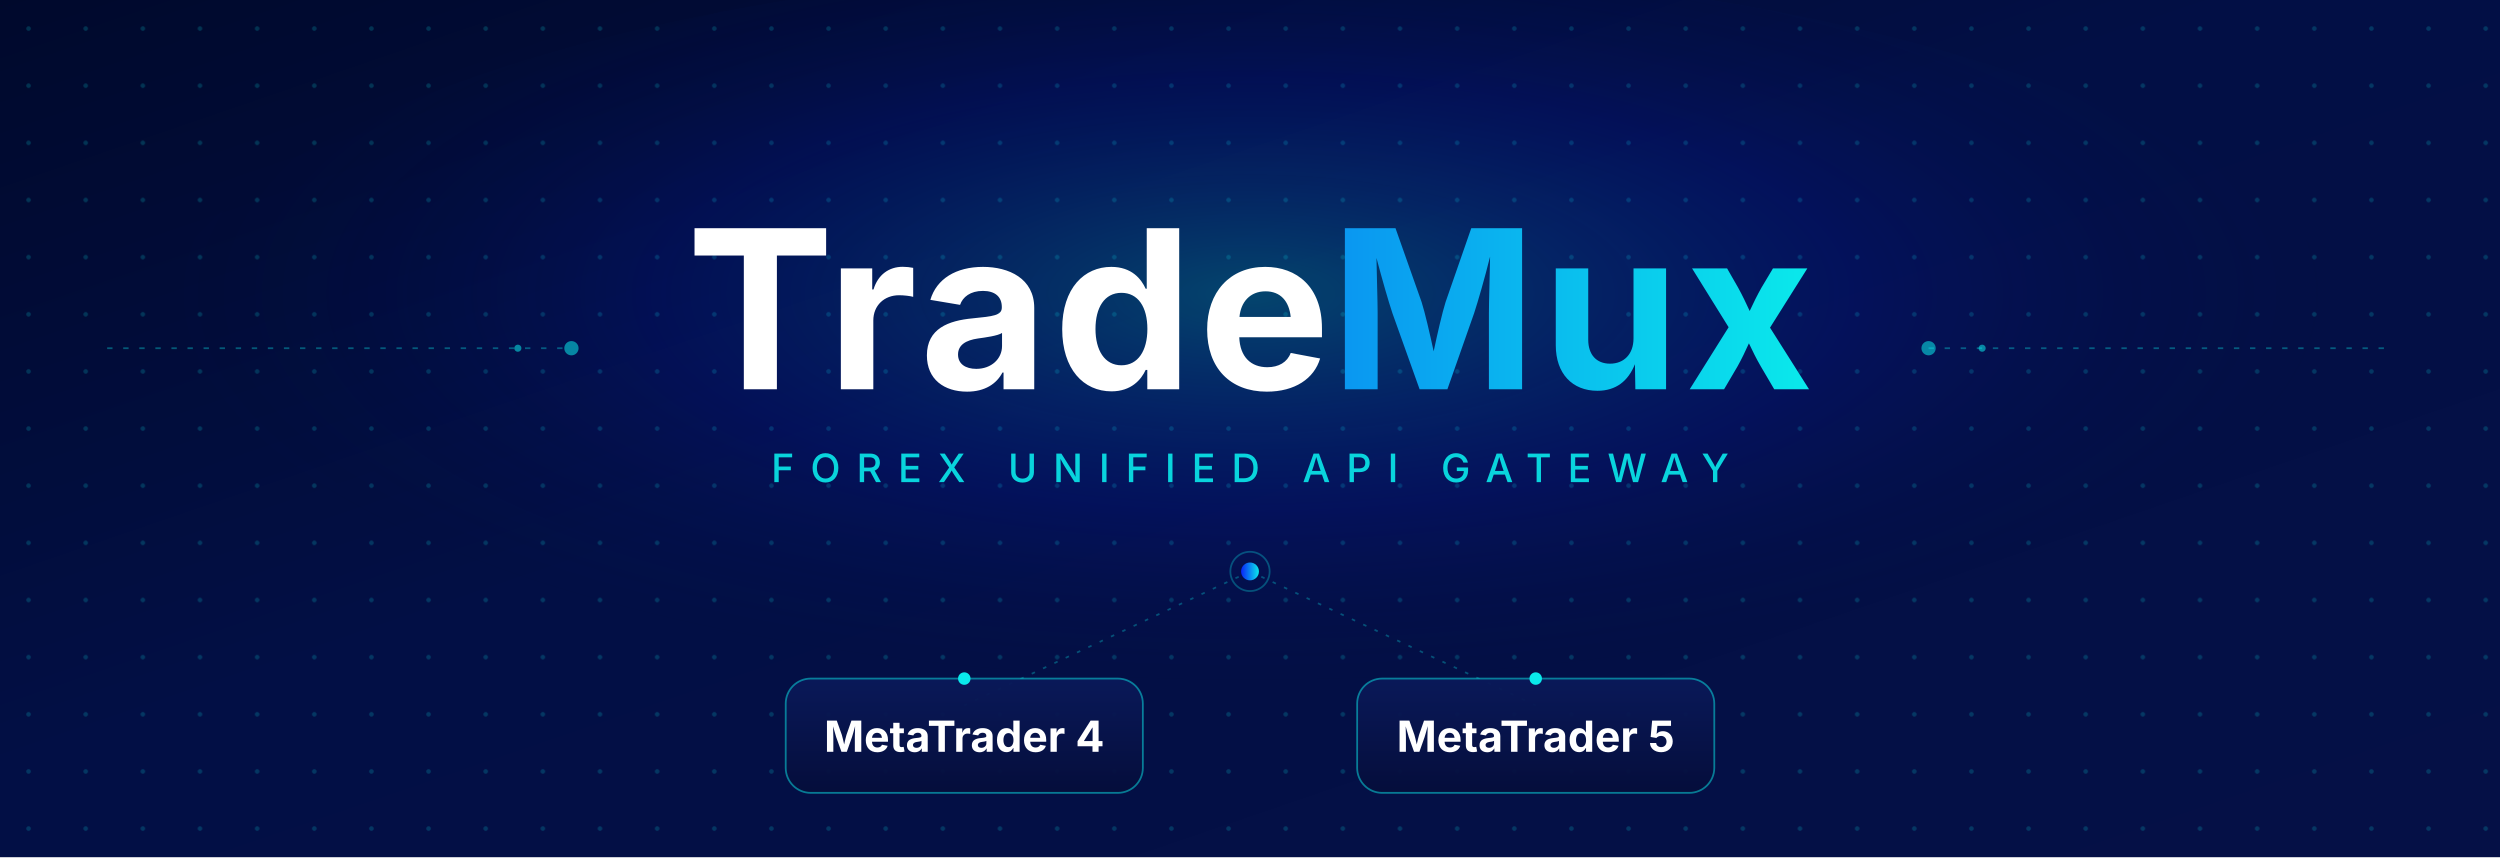
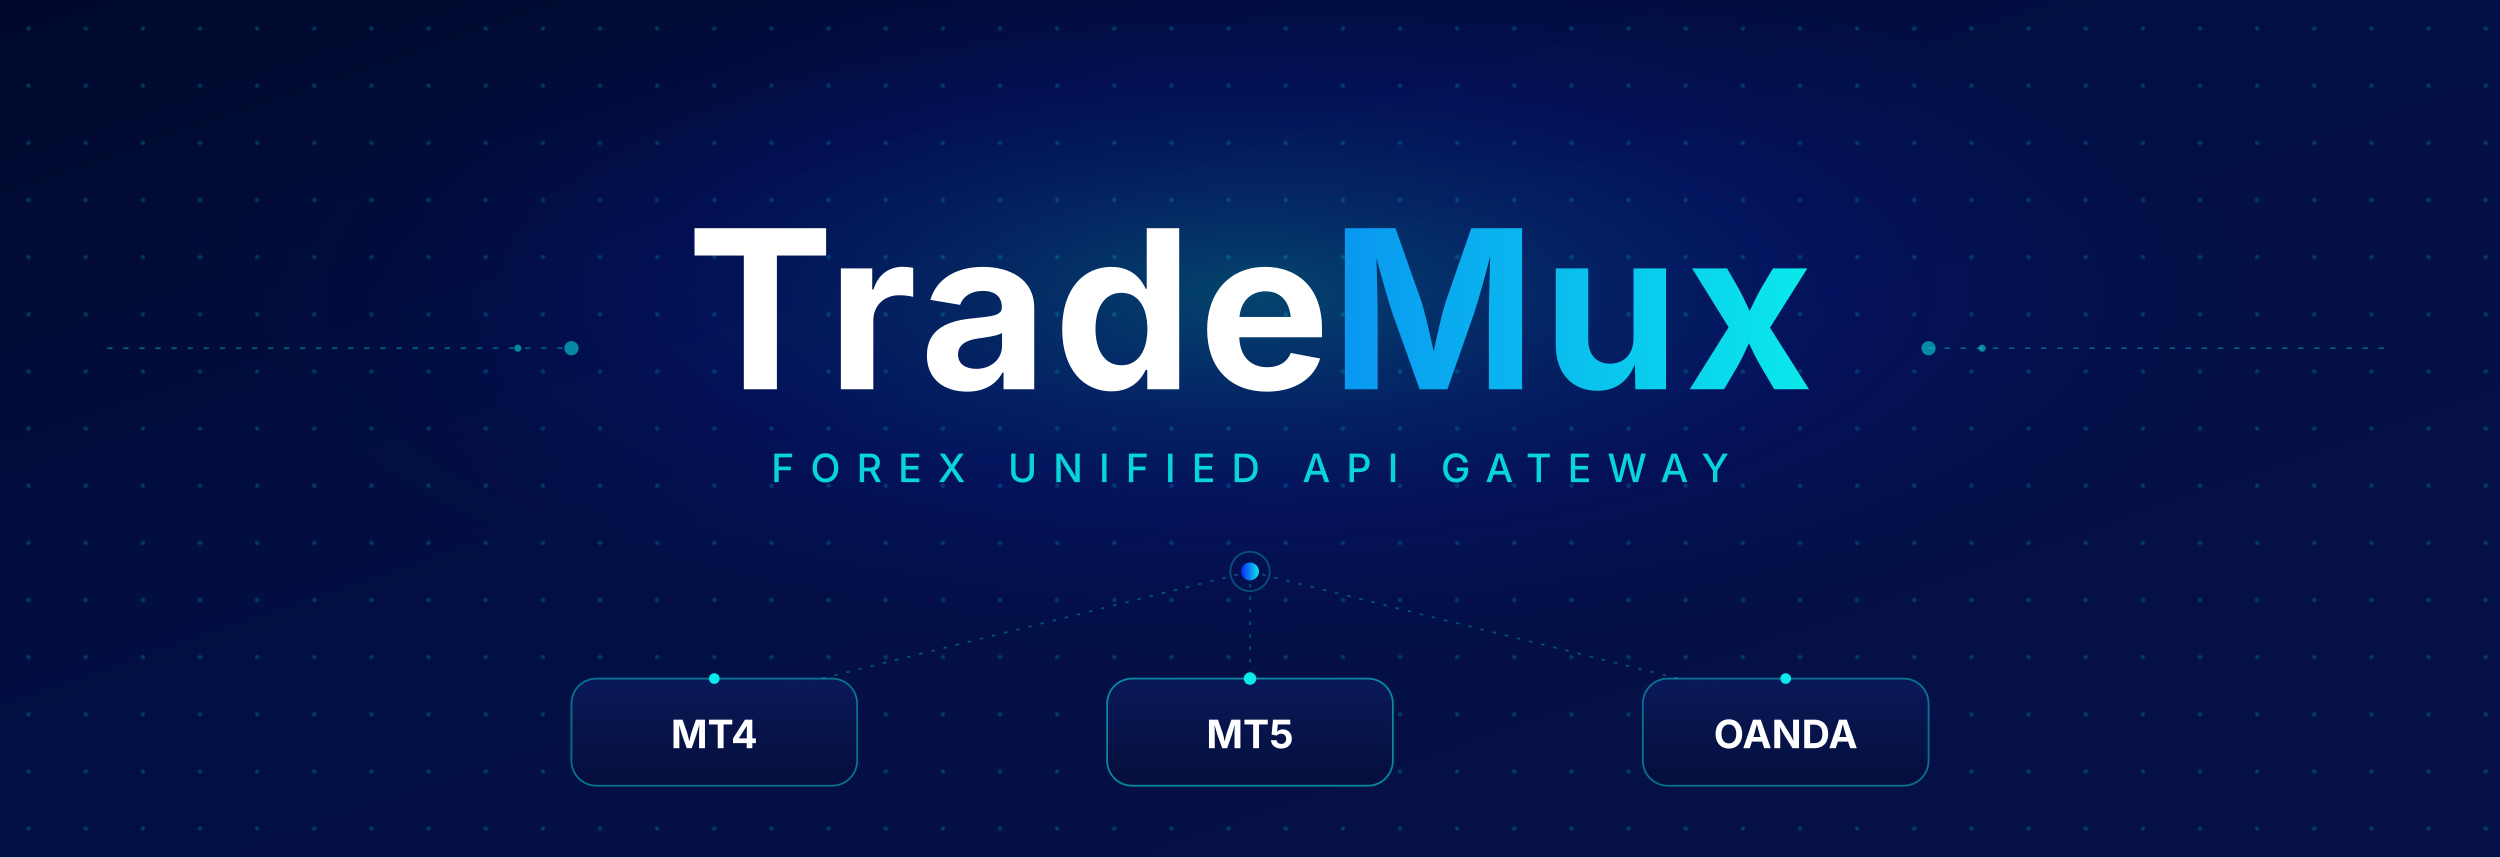
- <svg xmlns="http://www.w3.org/2000/svg" viewBox="0 0 1400 480" role="img" aria-label="TradeMux — Forex Unified API Gateway for MT4 and MT5">
+ <svg xmlns="http://www.w3.org/2000/svg" viewBox="0 0 1400 480" role="img" aria-label="TradeMux — Forex Unified API Gateway for MT4, MT5, OANDA">
  <defs>
    <linearGradient id="bg" x1="0%" y1="0%" x2="100%" y2="100%">
      <stop offset="0%" stop-color="#00092C" />
      <stop offset="45%" stop-color="#020F45" />
      <stop offset="100%" stop-color="#051046" />
    </linearGradient>
    <linearGradient id="brand" x1="0%" y1="0%" x2="100%" y2="0%">
      <stop offset="0%" stop-color="#0925F9" />
      <stop offset="100%" stop-color="#0AE9EB" />
    </linearGradient>
    <radialGradient id="glow" cx="50%" cy="42%" r="50%">
      <stop offset="0%" stop-color="#0AE9EB" stop-opacity="0.25" />
      <stop offset="55%" stop-color="#0925F9" stop-opacity="0.12" />
      <stop offset="100%" stop-color="#020F45" stop-opacity="0" />
    </radialGradient>
    <pattern id="dots" x="0" y="0" width="32" height="32" patternUnits="userSpaceOnUse">
      <circle cx="16" cy="16" r="1.3" fill="#0AE9EB" opacity="0.18" />
    </pattern>
    <linearGradient id="chip" x1="0%" y1="0%" x2="0%" y2="100%">
      <stop offset="0%" stop-color="#0a1959" stop-opacity="0.95" />
      <stop offset="100%" stop-color="#050d3a" stop-opacity="0.95" />
    </linearGradient>
  </defs>
  <rect width="1400" height="480" fill="url(#bg)" />
  <rect width="1400" height="480" fill="url(#dots)" />
  <ellipse cx="700" cy="200" rx="620" ry="220" fill="url(#glow)" />
  <g stroke="#0AE9EB" stroke-width="1" stroke-dasharray="3 6" opacity="0.35" fill="none">
    <line x1="60" y1="195" x2="320" y2="195" />
    <line x1="1080" y1="195" x2="1340" y2="195" />
  </g>
  <g fill="#0AE9EB" opacity="0.55">
    <circle cx="320" cy="195" r="4" />
    <circle cx="1080" cy="195" r="4" />
    <circle cx="290" cy="195" r="2" />
    <circle cx="1110" cy="195" r="2" />
  </g>
  <g font-family="'Audiowide', 'Orbitron', 'Russo One', 'Inter', system-ui, sans-serif" text-anchor="middle">
    <text x="700" y="218" font-size="124" font-weight="700" fill="#ffffff" letter-spacing="3">
      Trade<tspan fill="url(#brand)">Mux</tspan>
    </text>
    <text x="700" y="270" font-size="22" fill="#0AE9EB" letter-spacing="9" font-weight="500" opacity="0.9">
      FOREX UNIFIED API GATEWAY
    </text>
  </g>
  <g stroke="#0AE9EB" stroke-width="1" stroke-dasharray="2 5" opacity="0.3" fill="none">
-     <line x1="700" y1="320" x2="540" y2="395" />
-     <line x1="700" y1="320" x2="860" y2="395" />
+     <line x1="700" y1="320" x2="400" y2="395" />
+     <line x1="700" y1="320" x2="700" y2="395" />
+     <line x1="700" y1="320" x2="1000" y2="395" />
  </g>
-   <g font-family="'Inter', system-ui, sans-serif" font-size="24" font-weight="700" text-anchor="middle">
+   <g font-family="'Inter', system-ui, sans-serif" font-size="22" font-weight="700" text-anchor="middle">
    <g>
-       <rect x="440" y="380" width="200" height="64" rx="14" fill="url(#chip)" stroke="#0AE9EB" stroke-opacity="0.5" />
-       <text x="540" y="421" fill="#ffffff">MetaTrader 4</text>
+       <rect x="320" y="380" width="160" height="60" rx="14" fill="url(#chip)" stroke="#0AE9EB" stroke-opacity="0.45" />
+       <text x="400" y="419" fill="#ffffff">MT4</text>
    </g>
    <g>
-       <rect x="760" y="380" width="200" height="64" rx="14" fill="url(#chip)" stroke="#0AE9EB" stroke-opacity="0.5" />
-       <text x="860" y="421" fill="#ffffff">MetaTrader 5</text>
+       <rect x="620" y="380" width="160" height="60" rx="14" fill="url(#chip)" stroke="#0AE9EB" stroke-opacity="0.55" />
+       <text x="700" y="419" fill="#ffffff">MT5</text>
+     </g>
+     <g>
+       <rect x="920" y="380" width="160" height="60" rx="14" fill="url(#chip)" stroke="#0AE9EB" stroke-opacity="0.45" />
+       <text x="1000" y="419" fill="#ffffff">OANDA</text>
    </g>
  </g>
  <g fill="#0AE9EB">
-     <circle cx="540" cy="380" r="3.5" />
-     <circle cx="860" cy="380" r="3.5" />
+     <circle cx="400" cy="380" r="3" />
+     <circle cx="700" cy="380" r="3.5" />
+     <circle cx="1000" cy="380" r="3" />
  </g>
  <circle cx="700" cy="320" r="5" fill="url(#brand)" />
  <circle cx="700" cy="320" r="11" fill="none" stroke="#0AE9EB" stroke-opacity="0.3" stroke-width="1" />
</svg>
